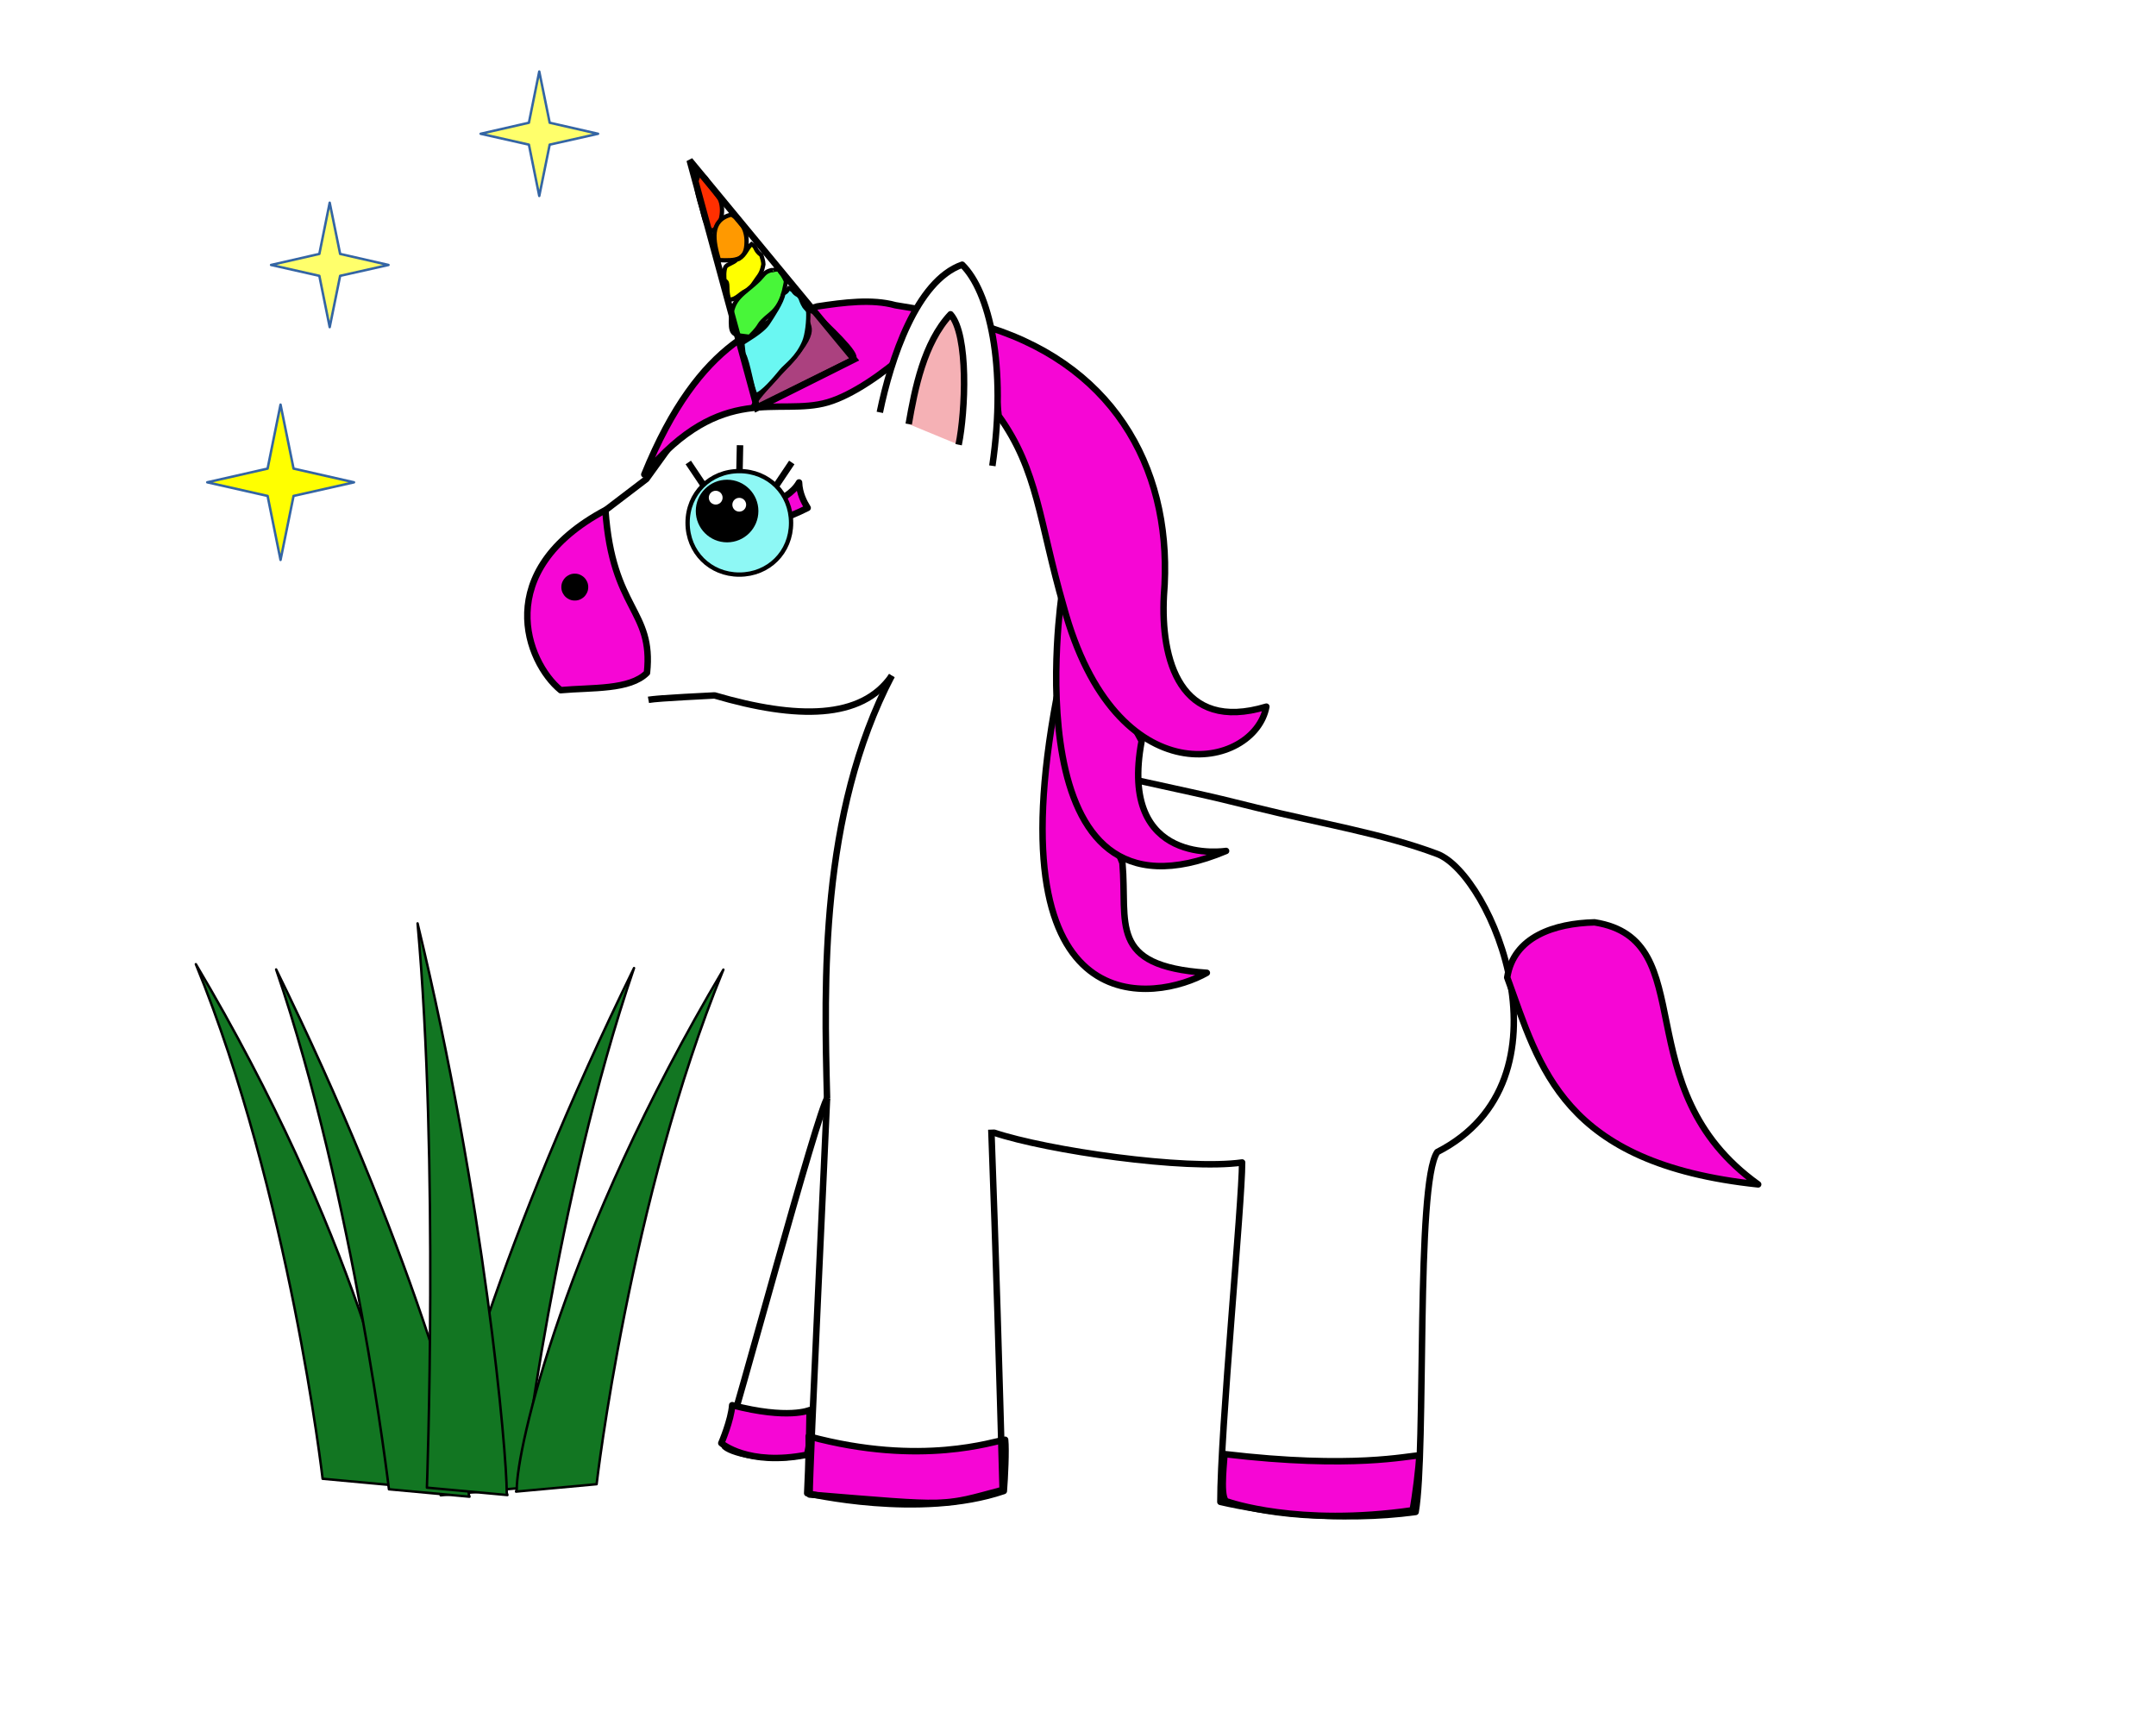
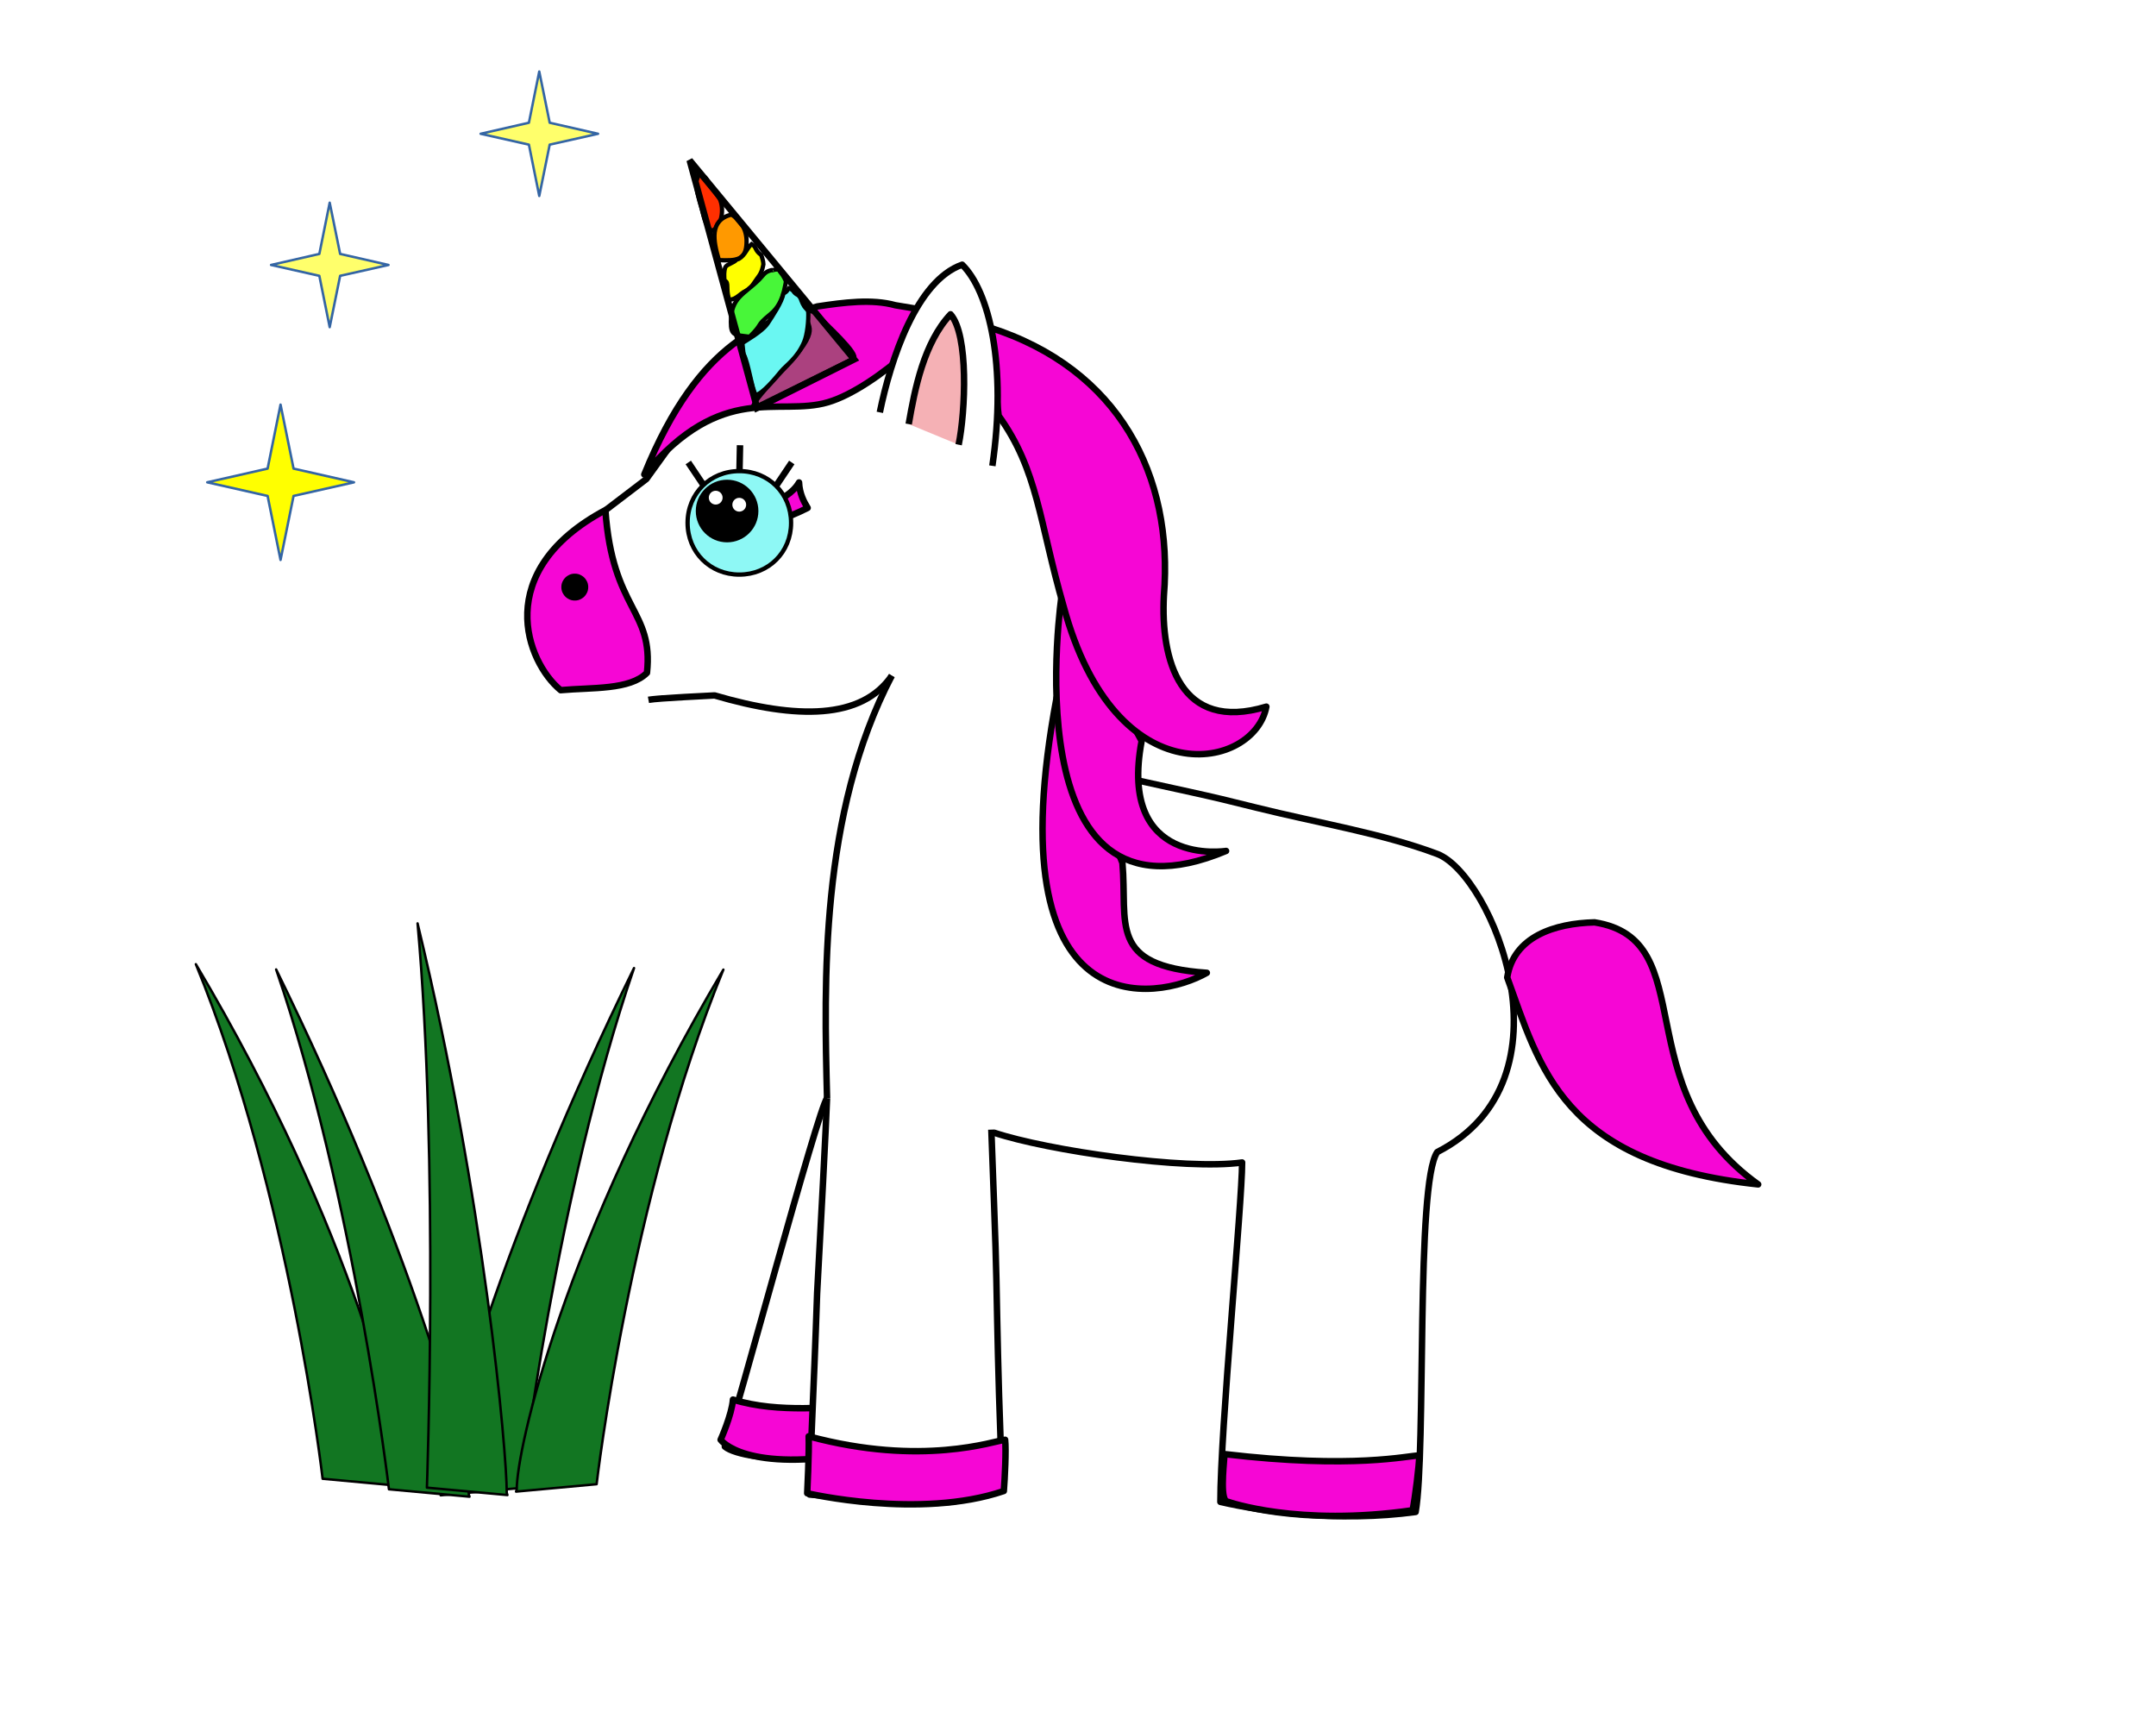
<svg xmlns="http://www.w3.org/2000/svg" version="1.2" width="250mm" height="200mm" viewBox="0 0 25000 20000" preserveAspectRatio="xMidYMid" fill-rule="evenodd" stroke-width="28.222" stroke-linejoin="round" xml:space="preserve">
  <style>
    path.line {
	fill:none;
+ 	stroke:rgb(0,0,0);
+ 	stroke-width:75;
+ 	stroke-linejoin:round;
+     }
+     path.line_white_fill {
+ 	fill:rgb(255,255,255);
	stroke:rgb(0,0,0);
	stroke-width:75;
	stroke-linejoin:round;
    }
    path.eyeline {
	fill:none;
	stroke:rgb(0,0,0);
	stroke-width:50;
	stroke-linejoin:round;
    }
    path.fill {
	fill:rgb(246,6,213);
	stroke:rgb(0,0,0);
	stroke-width:75;
	stroke-linejoin:round;
    }
    .dl {
	fill:none;
	stroke:red;
	stroke-width:20;
	stroke-linejoin:round;
    }
    path.germ {
	fill:rgb(153,221,255);
	stroke:rgb(0,0,0);
	stroke-width:25;
	stroke-linejoin:round;
    }
    path.grass {
        fill:rgb(18,118,34);
        stroke:rgb(0,0,0);
    }
    path.clear {
	fill:rgb(255,255,255);
        stroke:none;
    }
    path.flower {
        fill:rgb(255,215,215);
        stroke:rgb(0,0,0);
        stroke-width:20;
        stroke-linejoin:round;
    }
    path.eye2 {
        fill:rgb(142,248,245);
        stroke:none;
    }
    .eyeball {
        fill:rgb(0,0,0);
        stroke:rgb(0,0,0);
        stroke-width:20;
        stroke-linejoin:miter;
    }
    .glare {
        fill:rgb(255,255,255);
        stroke:rgb(0,0,0);
        stroke-width:20;
        stroke-linejoin:miter;
    }
  </style>
  <g id="stars">
    <g id="star1">
      <path id="star1off" style="display:none" fill="rgb(255,255,107)" stroke="rgb(52,101,164)" d="M 2573,5592 L 3133,5464 3253,4870 3374,5464 3935,5592 3374,5718 3253,6313 3133,5718 2573,5592 Z" />
      <path id="star1on" fill="rgb(255,255,0)" stroke="rgb(52,101,164)" d="M 2403,5592 L 3103,5433 3253,4691 3404,5433 4105,5592 3404,5750 3253,6492 3103,5750 2403,5592 Z" />
    </g>
    <g id="star2">
      <path id="star2off" fill="rgb(255,255,107)" stroke="rgb(52,101,164)" d="M 3143,3072 L 3703,2944 3823,2350 3944,2944 4505,3072 3944,3198 3823,3793 3703,3198 3143,3072 Z" />
      <path id="star2on" style="display:none" fill="rgb(255,255,0)" stroke="rgb(52,101,164)" d="M 2973,3072 L 3673,2913 3823,2171 3974,2913 4675,3072 3974,3230 3823,3972 3673,3230 2973,3072 Z" />
    </g>
    <g id="star3">
      <path id="star3off" fill="rgb(255,255,107)" stroke="rgb(52,101,164)" d="M 5573,1551 L 6133,1423 6253,829 6374,1423 6935,1551 6374,1677 6253,2272 6133,1677 5573,1551 Z" />
      <path id="star3on" style="display:none" fill="rgb(255,255,0)" stroke="rgb(52,101,164)" d="M 5403,1551 L 6103,1392 6253,650 6404,1392 7105,1551 6404,1709 6253,2451 6103,1709 5403,1551 Z" />
    </g>
  </g>
  <g id="hits">
    <g id="hit1" style="display:none">
      <path fill="none" stroke="rgb(0,0,0)" stroke-width="60" stroke-linejoin="round" d="M 12278,17126 C 12014,17022 11901,16918 11939,16814 11525,16870 11035,16902 10508,16902 9981,16902 9492,16870 9077,16814 9040,16814 9040,16814 9040,16814 9077,16918 8964,17030 8701,17126 8475,17222 8061,17294 7647,17342 L 7647,17342 C 7647,17350 7647,17350 7647,17350 8098,17398 8475,17470 8701,17558 8964,17654 9077,17766 9077,17862 9077,17871 9077,17871 9077,17871 L 9077,17871 C 9492,17814 9981,17782 10508,17782 11035,17782 11525,17814 11939,17871 L 11939,17871 C 11901,17766 12014,17662 12278,17558 12541,17462 12956,17390 13408,17342 L 13408,17342 C 12956,17294 12541,17222 12278,17126 L 12278,17126 Z" />
    </g>
    <g id="hit2" style="display:none">
      <path fill="none" stroke="rgb(0,0,0)" stroke-width="60" stroke-linejoin="round" d="M 11732,17141 C 11539,17065 11456,16989 11484,16913 11181,16953 10823,16977 10438,16977 10052,16977 9694,16953 9392,16913 9364,16913 9364,16913 9364,16913 9392,16989 9309,17071 9116,17141 8951,17211 8648,17264 8346,17299 L 8346,17299 C 8346,17305 8346,17305 8346,17305 8676,17340 8951,17393 9116,17457 9309,17527 9392,17609 9392,17680 9392,17686 9392,17686 9392,17686 L 9392,17686 C 9694,17645 10052,17621 10438,17621 10823,17621 11181,17645 11484,17686 L 11484,17686 C 11456,17609 11539,17533 11732,17457 11924,17387 12227,17334 12558,17299 L 12558,17299 C 12227,17264 11924,17211 11732,17141 L 11732,17141 Z" />
    </g>
    <g id="hit3" style="display:none">
      <path fill="none" stroke="rgb(0,0,0)" stroke-width="60" stroke-linejoin="round" d="M 11274,17255 C 11153,17207 11101,17159 11119,17112 10928,17137 10704,17152 10461,17152 10219,17152 9994,17137 9804,17112 9787,17112 9787,17112 9787,17112 9804,17159 9752,17211 9631,17255 9527,17299 9337,17332 9147,17355 L 9147,17355 C 9147,17358 9147,17358 9147,17358 9354,17380 9527,17413 9631,17454 9752,17498 9804,17550 9804,17594 9804,17598 9804,17598 9804,17598 L 9804,17598 C 9994,17572 10219,17557 10461,17557 10704,17557 10928,17572 11119,17598 L 11119,17598 C 11101,17550 11153,17502 11274,17454 11396,17410 11586,17377 11794,17355 L 11794,17355 C 11586,17332 11396,17299 11274,17255 L 11274,17255 Z" />
    </g>
  </g>
  <g id="body">
    <g>
      <path id="body_contour" class="line" d="M 12376,8868 C 13935,9215 13907,9198 14572,9365 15283,9542 16037,9664 16666,9901 17297,10140 18300,12523 16666,13357 16414,13716 16540,16815 16415,17530 15534,17650 14655,17530 14151,17413 14151,16576 14403,13955 14403,13478 13744,13571 12146,13340 11522,13131" />
      <path id="body_contour_t" style="display:none" d="M 12376,8868 C 13935,9215 13907,9198 14572,9365 15283,9542 16037,9664 16666,9901 17297,10140 18300,12523 16666,13357 16414,13716 16540,16815 16415,17530 15534,17650 14655,17530 14151,17413 14151,16576 14403,13955 14403,13478 13744,13571 12146,13340 11522,13131" />
      <path class="fill" d="M 16380,17510 C 16409,17365 16456,16994 16457,16875 16331,16875 15695,17036 14199,16859 14186,17037 14145,17411 14237,17411 14237,17411 15048,17703 16380,17510 Z" />
    </g>
    <path id="tail_1" style="display:none" class="fill" d="M 17475,11332 C 17548,10858 18025,10704 18488,10692 19753,10892 20175,12453 18223,14555 18403,12292 17855,12372 17475,11332 Z" />
    <path id="tail_3" class="fill" transform-origin="15530 13400" d="M 17477,11333 C 17550,10859 18028,10705 18490,10694 19755,10894 18825,12613 20387,13732 18109,13492 17857,12373 17477,11333 Z" />
    <path id="tail_3_t" style="display:none" class="fill" d="M 17477,11333 C 17550,10859 18028,10705 18490,10694 19755,10894 18825,12613 20387,13732 18109,13492 17857,12373 17477,11333 Z" />
    <path id="tail_sneeze" style="display:none" class="fill" d="M 17477,11333 C 17550,10859 18028,10705 18490,10694 19755,10894 19962,11343 21709,11562 18610,13202 17857,12373 17477,11333 Z" />
-     <g id="raised_hoof_1" transform-origin="15530 13400">
-       <path class="line" d="M 9597,12723 C 9484,12865 8531,16415 8405,16772 8509,16863 8958,16947 9331,16865 9363,16436 9331,17056 9359,16403" />
-       <path id="hoof_top_right" class="fill" d="M 9359,16866 C 9386,16721 9379,16825 9388,16349 9388,16349 9139,16461 8490,16292 8478,16467 8364,16732 8364,16732 8364,16732 8671,17002 9359,16866 Z" />
+     <g id="front_hoofs" transform-origin="15530 13400">
+       <path id="hoof_right_line" class="line" d="M 9590,12732 C 9484,12865 8531,16415 8405,16772 8509,16863 8958,16947 9331,16865 9363,16436 9331,17056 9359,16403" />
+       <path id="hoof_right" class="fill" d="M 9990,16839 C 9998,16549 9961,16621 9934,16322 9645,16294 9049,16396 8499,16227 8486,16403 8356,16693 8356,16693 8356,16693 8636,17093 9990,16839 Z" />
+       <path id="hoof_left_line" class="line_white_fill" d="M 9590,12732 C 9580,13022 9514,14292 9475,14993 9436,16156 9387,17028 9388,17328 11052,17465 10909,17465 11626,17274 11588,16403 11575,15877 11562,15256 11549,14555 11549,14555 11495,13097" />
      <path id="hoof_1" class="fill" d="M 11640,17287 C 11652,17140 11668,16811 11655,16693 11531,16705 10694,17009 9377,16653 9384,16830 9360,17313 9360,17313 9360,17313 10664,17619 11640,17287 Z" />
-       <path id="hoof_left_line" class="line" d="M 9590,12732 C 9580,13022 9387,17028 9388,17328 11052,17465 10909,17465 11626,17274 11588,15914 11549,14555 11495,13097" />
    </g>
    <g id="raised_hoof_1_t1" transform-origin="15530 13400" style="display:none">
      <path class="line" d="M 9597,12723 C 9484,12865 8531,16415 8405,16772 8509,16863 8958,16947 9331,16865 9363,16436 9331,17056 9359,16403" />
      <path id="hoof_top_right" class="fill" d="M 9359,16866 C 9386,16721 9379,16825 9388,16349 9388,16349 9139,16461 8490,16292 8478,16467 8364,16732 8364,16732 8364,16732 8671,17002 9359,16866 Z" />
-       <path id="hoof_1" class="fill" d="M 11640,17287 C 11652,17140 11668,16811 11655,16693 11531,16705 10694,17009 9377,16653 9384,16830 9360,17313 9360,17313 9360,17313 10664,17619 11640,17287 Z" />
-       <path id="hoof_left_line_2" class="line" d="M 9590,12732 C 9580,13022 9387,17028 9388,17328 11052,17465 10909,17465 11626,17274 11588,15914 11549,14555 11495,13097" />
-     </g>
-     <g id="raised_hoof_2" style="display:none">
-       <path class="line" d="M 9590,12732 C 9515,12826 9151,13696 9101,14772 9051,15847 9892,16923 9876,17111 11029,16473 11255,16764 11912,16186 11396,15153 11396,15016 11166,14555 11080,13847 11367,13765 11495,13097" />
-       <path class="fill" d="M 11927,16171 C 11870,16032 11733,15729 11668,15628 11561,15689 10944,16307 9592,16523 9679,16681 9878,17128 9878,17128 9878,17128 11196,16871 11927,16171 Z" />
-       <path class="line" d="M 9590,12732 C 9485,12829 8532,16379 8406,16736 8510,16827 8959,16911 9332,16829 9364,16400 9332,17020 9360,16367" />
-       <path class="fill" d="M 9796,16888 C 9610,16522 9574,16620 9547,16321 9258,16293 9051,16397 8500,16227 8487,16404 8357,16694 8357,16694 8357,16694 8536,17030 9796,16888 Z" />
+       <path id="hoof_1_t" class="fill" d="M 11640,17287 C 11652,17140 11668,16811 11655,16693 11531,16705 10694,17009 9377,16653 9384,16830 9360,17313 9360,17313 9360,17313 10664,17619 11640,17287 Z" />
+       <path id="hoof_left_line_2" class="line" d="M 9590,12732 C 9580,13022 9514,14292 9475,14993 9436,16156 9387,17028 9388,17328 11052,17465 10909,17465 11626,17274 11588,16403 11575,15877 11562,15256 11549,14555 11549,14555 11495,13097" />
    </g>
    <g id="raised_hoof_3" style="display:none">
-       <path class="line" d="M 9590,12732 C 9484,12865 8531,16415 8405,16772 8509,16863 8958,16947 9331,16865 9363,16436 9331,17056 9359,16403" />
+       <path id="hoof_right" class="fill" d="M 9359,16866 C 9386,16721 9379,16825 9388,16349 9388,16349 9139,16461 8490,16292 8478,16467 8364,16732 8364,16732 8364,16732 8671,17002 9359,16866 Z" />
+       <path class="line" d="M 9597,12723 C 9484,12865 8531,16415 8405,16772 8509,16863 8958,16947 9331,16865 9363,16436 9331,17056 9359,16403" />
      <path id="hoof_left_line_3" class="line" d="M 9590,12732 C 9516,12790 9152,13660 9102,14736 9052,15811 10667,16887 10651,17075 11805,16437 11716,16293 12373,15715 11712,14818 11570,14899 11226,14437 11140,13729 11368,13729 11495,13097" />
-       <path class="fill" d="M 12375,15649 C 12282,15529 12067,15269 11976,15188 11890,15273 11462,16021 10216,16562 10343,16693 10657,17076 10657,17076 10657,17076 11860,16504 12375,15649 Z" />
-       <path class="fill" d="M 9990,16839 C 9998,16549 9961,16621 9934,16322 9645,16294 9049,16396 8499,16227 8486,16403 8356,16693 8356,16693 8356,16693 8636,17093 9990,16839 Z" />
+       <path id="hoof_1_t_end" class="fill" d="M 12375,15649 C 12282,15529 12067,15269 11976,15188 11890,15273 11462,16021 10216,16562 10343,16693 10657,17076 10657,17076 10657,17076 11860,16504 12375,15649 Z" />
    </g>
  </g>
  <g id="head">
    <path id="contour" class="line" d="M 10341,7834 C 9502,9441 9557,11390 9590,12732" />
    <path id="contour_t0" class="line" style="display:none" d="M 10341,7834 C 9502,9441 9557,11390 9590,12732" />
    <path id="back" class="line" d="M 12376,8868 C 12376,8868 12376,8868 12376,8868" />
    <path id="back_t0" class="line" style="display:none" d="M 12376,8868 C 12376,8868 12376,8868 12376,8868" />
    <path id="back_t1" class="line" style="display:none" d="M 12376,8868 C 10212,8420 9665,8261 9301,7627" />
    <g id="head_without_neck" transform-origin="10807 12015">
      <g id="hcontour">
        <path class="line" d="M 7837,5080 L 7495,5554 7024,5913" />
        <path class="line" d="M 7519,8114 C 7639,8092 8267,8066 8286,8063 9241,8343 9993,8343 10341,7834" />
      </g>
      <g id="mane">
        <path class="fill" d="M 7471,5501 C 8381,4415 9022,4834 9600,4664 10177,4494 11039,3649 10862,3619 L 10382,3539 C 10111,3464 9786,3506 9477,3553 8899,3722 8118,3906 7471,5501 Z" />
        <path class="fill" d="M 12252,8088 C 11525,11951 13426,11604 13994,11279 12841,11200 13077,10708 13015,10004 Z" />
        <path class="fill" d="M 12312,6887 C 12312,6887 11704,10921 14217,9866 14217,9866 12961,10064 13238,8591 Z" />
        <path class="fill" d="M 11465,3794 C 12985,4275 13609,5523 13496,6905 13457,7645 13679,8497 14684,8193 14551,8917 12939,9270 12333,7030 12049,6047 12038,5456 11580,4820 Z" />
      </g>
      <g class="Group" id="horn">
        <path fill="rgb(255,47,0)" stroke="none" d="M 8254,2675 C 8368,2641 8403,2417 8344,2303 L 8256,2182 C 8183,2092 8216,2051 8102,2022 L 8072,2110 C 8067,2175 8107,2323 8127,2385 8158,2483 8173,2625 8254,2675 Z" />
        <path fill="none" stroke="rgb(0,0,0)" stroke-width="50" stroke-linejoin="miter" d="M 8254,2675 C 8368,2641 8403,2417 8344,2303 L 8256,2182 C 8183,2092 8216,2051 8102,2022 L 8072,2110 C 8067,2175 8107,2323 8127,2385 8158,2483 8173,2625 8254,2675 Z" />
        <path fill="rgb(255,153,0)" stroke="none" d="M 8336,3016 C 8538,3024 8656,3021 8657,2802 8658,2724 8637,2663 8610,2613 L 8530,2520 C 8523,2515 8482,2487 8482,2487 8222,2554 8271,2793 8336,3016 Z" />
        <path fill="none" stroke="rgb(0,0,0)" stroke-width="50" stroke-linejoin="miter" d="M 8336,3016 C 8538,3024 8656,3021 8657,2802 8658,2724 8637,2663 8610,2613 L 8530,2520 C 8523,2515 8482,2487 8482,2487 8222,2554 8271,2793 8336,3016 Z" />
        <path fill="rgb(255,255,0)" stroke="none" d="M 8542,3010 C 8500,3053 8437,3061 8414,3093 8394,3124 8393,3232 8405,3256 8455,3274 8415,3344 8453,3473 8544,3481 8596,3377 8679,3363 8718,3324 8740,3283 8776,3234 8816,3180 8836,3151 8852,3064 8851,3024 8837,2994 8828,2958 8745,2897 8778,2865 8715,2830 8658,2879 8646,2954 8568,3001 L 8542,3010 Z" />
        <path fill="none" stroke="rgb(0,0,0)" stroke-width="50" stroke-linejoin="miter" d="M 8542,3010 C 8500,3053 8437,3061 8414,3093 8394,3124 8393,3232 8405,3256 8455,3274 8415,3344 8453,3473 8544,3481 8596,3377 8679,3363 8718,3324 8740,3283 8776,3234 8816,3180 8836,3151 8852,3064 8851,3024 8837,2994 8828,2958 8745,2897 8778,2865 8715,2830 8658,2879 8646,2954 8568,3001 L 8542,3010 Z" />
        <path fill="rgb(72,246,57)" stroke="none" d="M 8692,3905 C 8862,3737 8753,3790 8934,3642 8937,3639 8942,3635 8945,3632 L 8967,3612 C 9040,3538 9079,3443 9100,3333 9117,3247 9120,3275 9091,3215 9078,3190 9078,3195 9059,3166 9056,3161 9042,3147 9041,3138 9041,3129 9035,3127 9032,3123 8936,3127 9019,3123 8957,3133 8937,3136 8970,3124 8922,3139 8864,3158 8845,3198 8804,3240 8626,3417 8477,3446 8475,3731 8474,3898 8523,3882 8692,3905 Z" />
        <path fill="none" stroke="rgb(0,0,0)" stroke-width="50" stroke-linejoin="miter" d="M 8692,3905 C 8862,3737 8753,3790 8934,3642 8937,3639 8942,3635 8945,3632 L 8967,3612 C 9040,3538 9079,3443 9100,3333 9117,3247 9120,3275 9091,3215 9078,3190 9078,3195 9059,3166 9056,3161 9042,3147 9041,3138 9041,3129 9035,3127 9032,3123 8936,3127 9019,3123 8957,3133 8937,3136 8970,3124 8922,3139 8864,3158 8845,3198 8804,3240 8626,3417 8477,3446 8475,3731 8474,3898 8523,3882 8692,3905 Z" />
        <path fill="rgb(171,65,127)" stroke="none" d="M 9371,3608 C 9297,3811 9564,3745 9152,4213 9124,4244 8563,4817 8788,4705 L 9897,4158 C 9976,4118 9576,3750 9444,3625 9424,3606 9374,3601 9371,3608 Z" />
        <path fill="none" stroke="rgb(0,0,0)" stroke-width="50" stroke-linejoin="miter" d="M 9371,3608 C 9297,3811 9564,3745 9152,4213 9124,4244 8563,4817 8788,4705 L 9897,4158 C 9976,4118 9576,3750 9444,3625 9424,3606 9374,3601 9371,3608 Z" />
        <path fill="rgb(106,247,242)" stroke="none" d="M 9083,3405 C 9069,3500 8954,3669 8904,3746 8839,3847 8631,3958 8608,3979 L 8621,4103 C 8680,4209 8716,4508 8763,4579 8838,4573 9006,4368 9060,4302 9113,4237 9246,4153 9325,3964 9360,3881 9378,3718 9372,3609 9344,3565 9338,3580 9309,3522 9282,3468 9293,3460 9256,3423 9184,3386 9220,3367 9147,3342 9113,3383 9137,3371 9083,3405 Z" />
        <path fill="none" stroke="rgb(0,0,0)" stroke-width="50" stroke-linejoin="miter" d="M 9083,3405 C 9069,3500 8954,3669 8904,3746 8839,3847 8631,3958 8608,3979 L 8621,4103 C 8680,4209 8716,4508 8763,4579 8838,4573 9006,4368 9060,4302 9113,4237 9246,4153 9325,3964 9360,3881 9378,3718 9372,3609 9344,3565 9338,3580 9309,3522 9282,3468 9293,3460 9256,3423 9184,3386 9220,3367 9147,3342 9113,3383 9137,3371 9083,3405 Z" />
        <path fill="none" stroke="rgb(0,0,0)" stroke-width="75" stroke-linejoin="miter" d="M 7997,1858 L 8779,4730 9904,4167 7997,1858 Z" />
      </g>
      <g class="Group" id="ear">
        <path fill="rgb(255,255,255)" stroke="none" d="M 11507,5401 C 11678,4233 11470,3377 11157,3069 10628,3253 10328,4166 10202,4781 Z" />
        <path class="line" d="M 11507,5401 C 11678,4233 11470,3377 11157,3069 10628,3253 10328,4166 10202,4781" />
        <path fill="rgb(245,177,181)" stroke="none" d="M 10537,4917 C 10607,4512 10712,3975 11022,3644 11234,3881 11195,4773 11116,5156 Z" />
        <path class="line" d="M 10537,4917 C 10607,4512 10712,3975 11022,3644 11234,3881 11195,4773 11116,5156" />
      </g>
      <path id="eated_3" class="grass" style="display:none" d="M 6788,8143 C 6479,8201 5955,8313 4852,8598 5605,8279 6098,8082 6721,7849 Z" />
      <path id="eated_3_zero" class="clear" d="M 7396,8077 L 7317,7680 8745,7178 8878,7958 Z" />
      <g id="snout">
        <path class="fill" d="M 7020,5914 C 5695,6621 6105,7678 6501,8002 6868,7969 7302,8002 7502,7801 7581,7067 7101,7079 7020,5914 Z" />
        <path id="jowl" class="fill" transform="rotate(-15)" transform-origin="7502 7801" d="M 6501,8002 C 6868,7969 7302,8002 7502,7801 7473,7926 7500,8039 7522,8112 7294,8158 6808,8243 6501,8002 Z" />
        <path fill="rgb(0,0,0)" stroke="rgb(0,0,0)" stroke-width="20" stroke-linejoin="miter" d="M 6664,6661 L 6665,6661 C 6692,6661 6715,6667 6738,6681 6761,6694 6778,6711 6791,6734 6805,6757 6811,6780 6811,6807 6811,6834 6805,6857 6791,6880 6778,6903 6761,6920 6738,6933 6715,6947 6692,6953 6665,6953 6638,6953 6615,6947 6592,6933 6569,6920 6552,6903 6539,6880 6525,6857 6519,6834 6519,6807 6519,6780 6525,6757 6539,6734 6552,6711 6569,6694 6592,6681 6615,6667 6637,6661 6664,6661 Z" />
      </g>
      <g id="eye2_open">
        <path id="eye2fill" class="eye2" d="M 8573,5462 C 8913,5462 9173,5722 9173,6062 9173,6402 8913,6662 8573,6662 8233,6662 7973,6402 7973,6062 7973,5722 8233,5462 8573,5462 Z" />
        <g id="eyeball">
          <circle id="eyeball" class="eyeball" cx="8431" cy="5925" r="353" />
          <circle id="glare1" class="glare" cx="8299" cy="5770" r="90" />
          <circle id="glare2" class="glare" cx="8572" cy="5852" r="90" />
        </g>
        <path id="eye2clear" class="clear" d="M 8573,5462 C 8913,5462 9173,5722 9173,6062 9173,5722 8913,5462 8573,5462 8233,5462 7973,5722 7973,6062 7973,5722 8233,5462 8573,5462 Z" />
        <path id="eye2contour" class="eyeline" d="M 8573,5462 C 8913,5462 9173,5722 9173,6062 9173,6402 8913,6662 8573,6662 8233,6662 7973,6402 7973,6062 7973,5722 8233,5462 8573,5462 Z" />
        <path id="eyelash1" class="line" d="M 8154,5620 L 7981,5362" />
        <path id="eyelash2" class="line" d="M 8575,5447 L 8581,5162" />
        <path id="eyelash3" class="line" d="M 9004,5626 L 9181,5362" />
        <g style="display:none">
          <path id="eye2_t1" d="M 8573,5462 C 8913,5462 9173,5722 9173,6062 9173,6402 8913,6662 8573,6662 8233,6662 7973,6402 7973,6062 7973,5722 8233,5462 8573,5462 Z" />
          <path id="eye2_t2" d="M 8573,6662 C 8913,6662 9173,6402 9173,6062 9173,6402 8913,6662 8573,6662 8233,6662 7973,6402 7973,6062 7973,6402 8233,6662 8573,6662 Z" />
          <path id="eye2_t3" class="clear" d="M 8573,5462 C 8913,5462 9173,5722 9173,6062 9173,5722 8913,5462 8573,5462 8233,5462 7973,5722 7973,6062 7973,5722 8233,5462 8573,5462 Z" />
          <path id="eyelash1_t1" d="M 8154,5620 L 7981,5362" />
          <path id="eyelash2_t1" d="M 8575,5447 L 8581,5162" />
          <path id="eyelash3_t1" d="M 9004,5626 L 9181,5362" />
          <path id="eyelash1_t2" d="M 8149,6523 L 7978,6766" />
          <path id="eyelash2_t2" d="M 8578,6690 L 8578,6975" />
          <path id="eyelash3_t2" d="M 9004,6531 L 9181,6738" />
        </g>
      </g>
    </g>
  </g>
  <g id="germs">
    <path id="germ1" style="display:none" class="germ" d="M 7213,8855 C 6995,9060 7068,9110 6924,9212 6759,9310 6665,9232 6813,9092 6961,8948 7031,8990 7213,8855" />
    <path id="germ2" style="display:none" class="germ" d="M 7213,8855 C 6995,9060 7068,9110 6924,9212 6759,9310 6665,9232 6813,9092 6961,8948 7031,8990 7213,8855" />
    <path id="germ3" style="display:none" class="germ" d="M 7213,8855 C 6995,9060 7068,9110 6924,9212 6759,9310 6665,9232 6813,9092 6961,8948 7031,8990 7213,8855" />
  </g>
  <g id="grass">
    <path class="grass" d="M 5118,17311 C 5117,16843 5814,14349 7352,11224 6442,13886 6044,17251 6044,17251 L 5110,17337 5118,17311 Z" />
    <path class="grass" d="M 4667,17205 C 4668,16737 4121,14291 2271,11179 3360,13842 3741,17145 3741,17145 L 4675,17231 4667,17205 Z" />
    <path class="grass" d="M 5992,17268 C 5991,16800 6538,14354 8388,11242 7299,13905 6918,17208 6918,17208 L 5984,17294 5992,17268 Z" />
    <path class="grass" d="M 5436,17327 C 5437,16859 4740,14365 3202,11240 4112,13902 4510,17267 4510,17267 L 5444,17353 5436,17327 Z" />
    <path id="eated_no" class="grass" d="M 5876,17308 C 5877,16840 5619,13914 4842,10706 5090,13468 4950,17248 4950,17248 L 5884,17334 5876,17308 Z" />
    <path id="eated" class="grass" style="display:none" d="M 5876,17308 C 5877,16840 5619,13914 5268,12673 5214,12678 5168,12685 5119,12683 5053,12694 5013,12686 4967,12690 5024,13468 4950,17248 4950,17248 L 5884,17334 5876,17308 Z" />
    <path id="eated_t0" class="grass" style="display:none" d="M 5876,17308 C 5877,16840 5619,13914 5268,12673 5214,12678 5168,12685 5119,12683 5053,12694 5013,12686 4967,12690 5024,13468 4950,17248 4950,17248 L 5884,17334 5876,17308 Z" />
    <path id="eated_t1" class="grass" style="display:none" d="M 5876,17308 C 5877,16840 5619,13914 5268,12673 5142,12020 5030,11501 4842,10706 4938,11841 4961,12376 4967,12690 5024,13468 4950,17248 4950,17248 L 5884,17334 5876,17308 Z" />
    <g id="flower_down_2" style="display:none" transform-origin="5100 12680" transform="translate(0,2000) rotate(-150)">
      <path class="flower" d="M 4223,9737 C 4213,9682 4143,9568 4245,9519 4292,9472 4342,9499 4392,9453 4441,9409 4472,9351 4530,9326 4584,9302 4648,9304 4707,9288 4776,9269 4850,9346 4918,9355 4985,9363 5052,9343 5096,9399 5128,9440 5168,9481 5170,9541 5251,9837 4882,10648 4834,10705 4834,10705 4289,10200 4223,9737 Z" />
      <path class="flower" d="M 4831,10694 C 4625,10439 3773,10523 3808,9693 4693,8878 4831,10694 4831,10694 Z" />
      <path class="flower" d="M 4847,10695 C 4947,10383 5772,10155 5441,9393 4321,8952 4847,10695 4847,10695 Z" />
    </g>
    <g id="flower_down">
      <g id="eated_and_flower" transform-origin="5100 12680">
        <path id="eated_2" class="grass" style="display:none" d="M 4967,12690 C 4961,12376 4938,11841 4842,10706 5030,11501 5142,12020 5268,12673 Z" />
        <g id="flower" style="display:none" transform="scale(0.01)" transform-origin="4831 10694">
          <path class="flower" d="M 4223,9737 C 4213,9682 4143,9568 4245,9519 4292,9472 4342,9499 4392,9453 4441,9409 4472,9351 4530,9326 4584,9302 4648,9304 4707,9288 4776,9269 4850,9346 4918,9355 4985,9363 5052,9343 5096,9399 5128,9440 5168,9481 5170,9541 5251,9837 4882,10648 4834,10705 4834,10705 4289,10200 4223,9737 Z" />
          <path id="petal_left" class="flower" d="M 4831,10694 C 4625,10439 3602,9525 4621,9257 4792,9274 4831,10694 4831,10694 Z" />
          <path id="petal_left_t1" style="display:none" class="flower" d="M 4831,10694 C 4625,10439 3602,9525 4621,9257 4792,9274 4831,10694 4831,10694 Z" />
          <path id="petal_left_t2" style="display:none" class="flower" d="M 4831,10694 C 4625,10439 3773,10523 3808,9693 4693,8878 4831,10694 4831,10694 Z" />
          <path id="petal_right" class="flower" d="M 4847,10695 C 4947,10383 5687,9382 4760,9248 4486,9494 4847,10695 4847,10695 Z" />
          <path id="petal_right_t1" style="display:none" class="flower" d="M 4847,10695 C 4947,10383 5687,9382 4760,9248 4486,9494 4847,10695 4847,10695 Z" />
          <path id="petal_right_t2" style="display:none" class="flower" d="M 4847,10695 C 4947,10383 5772,10155 5441,9393 4321,8952 4847,10695 4847,10695 Z" />
        </g>
      </g>
    </g>
    <path id="eated_2_t0" class="grass" style="display:none" d="M 4967,12690 C 5013,12686 5053,12694 5119,12683 5168,12685 5214,12678 5268,12673 Z" />
    <path id="eated_2_t1" class="grass" style="display:none" d="M 4967,12690 C 4961,12376 4938,11841 4842,10706 5030,11501 5142,12020 5268,12673 Z" />
  </g>
</svg>
